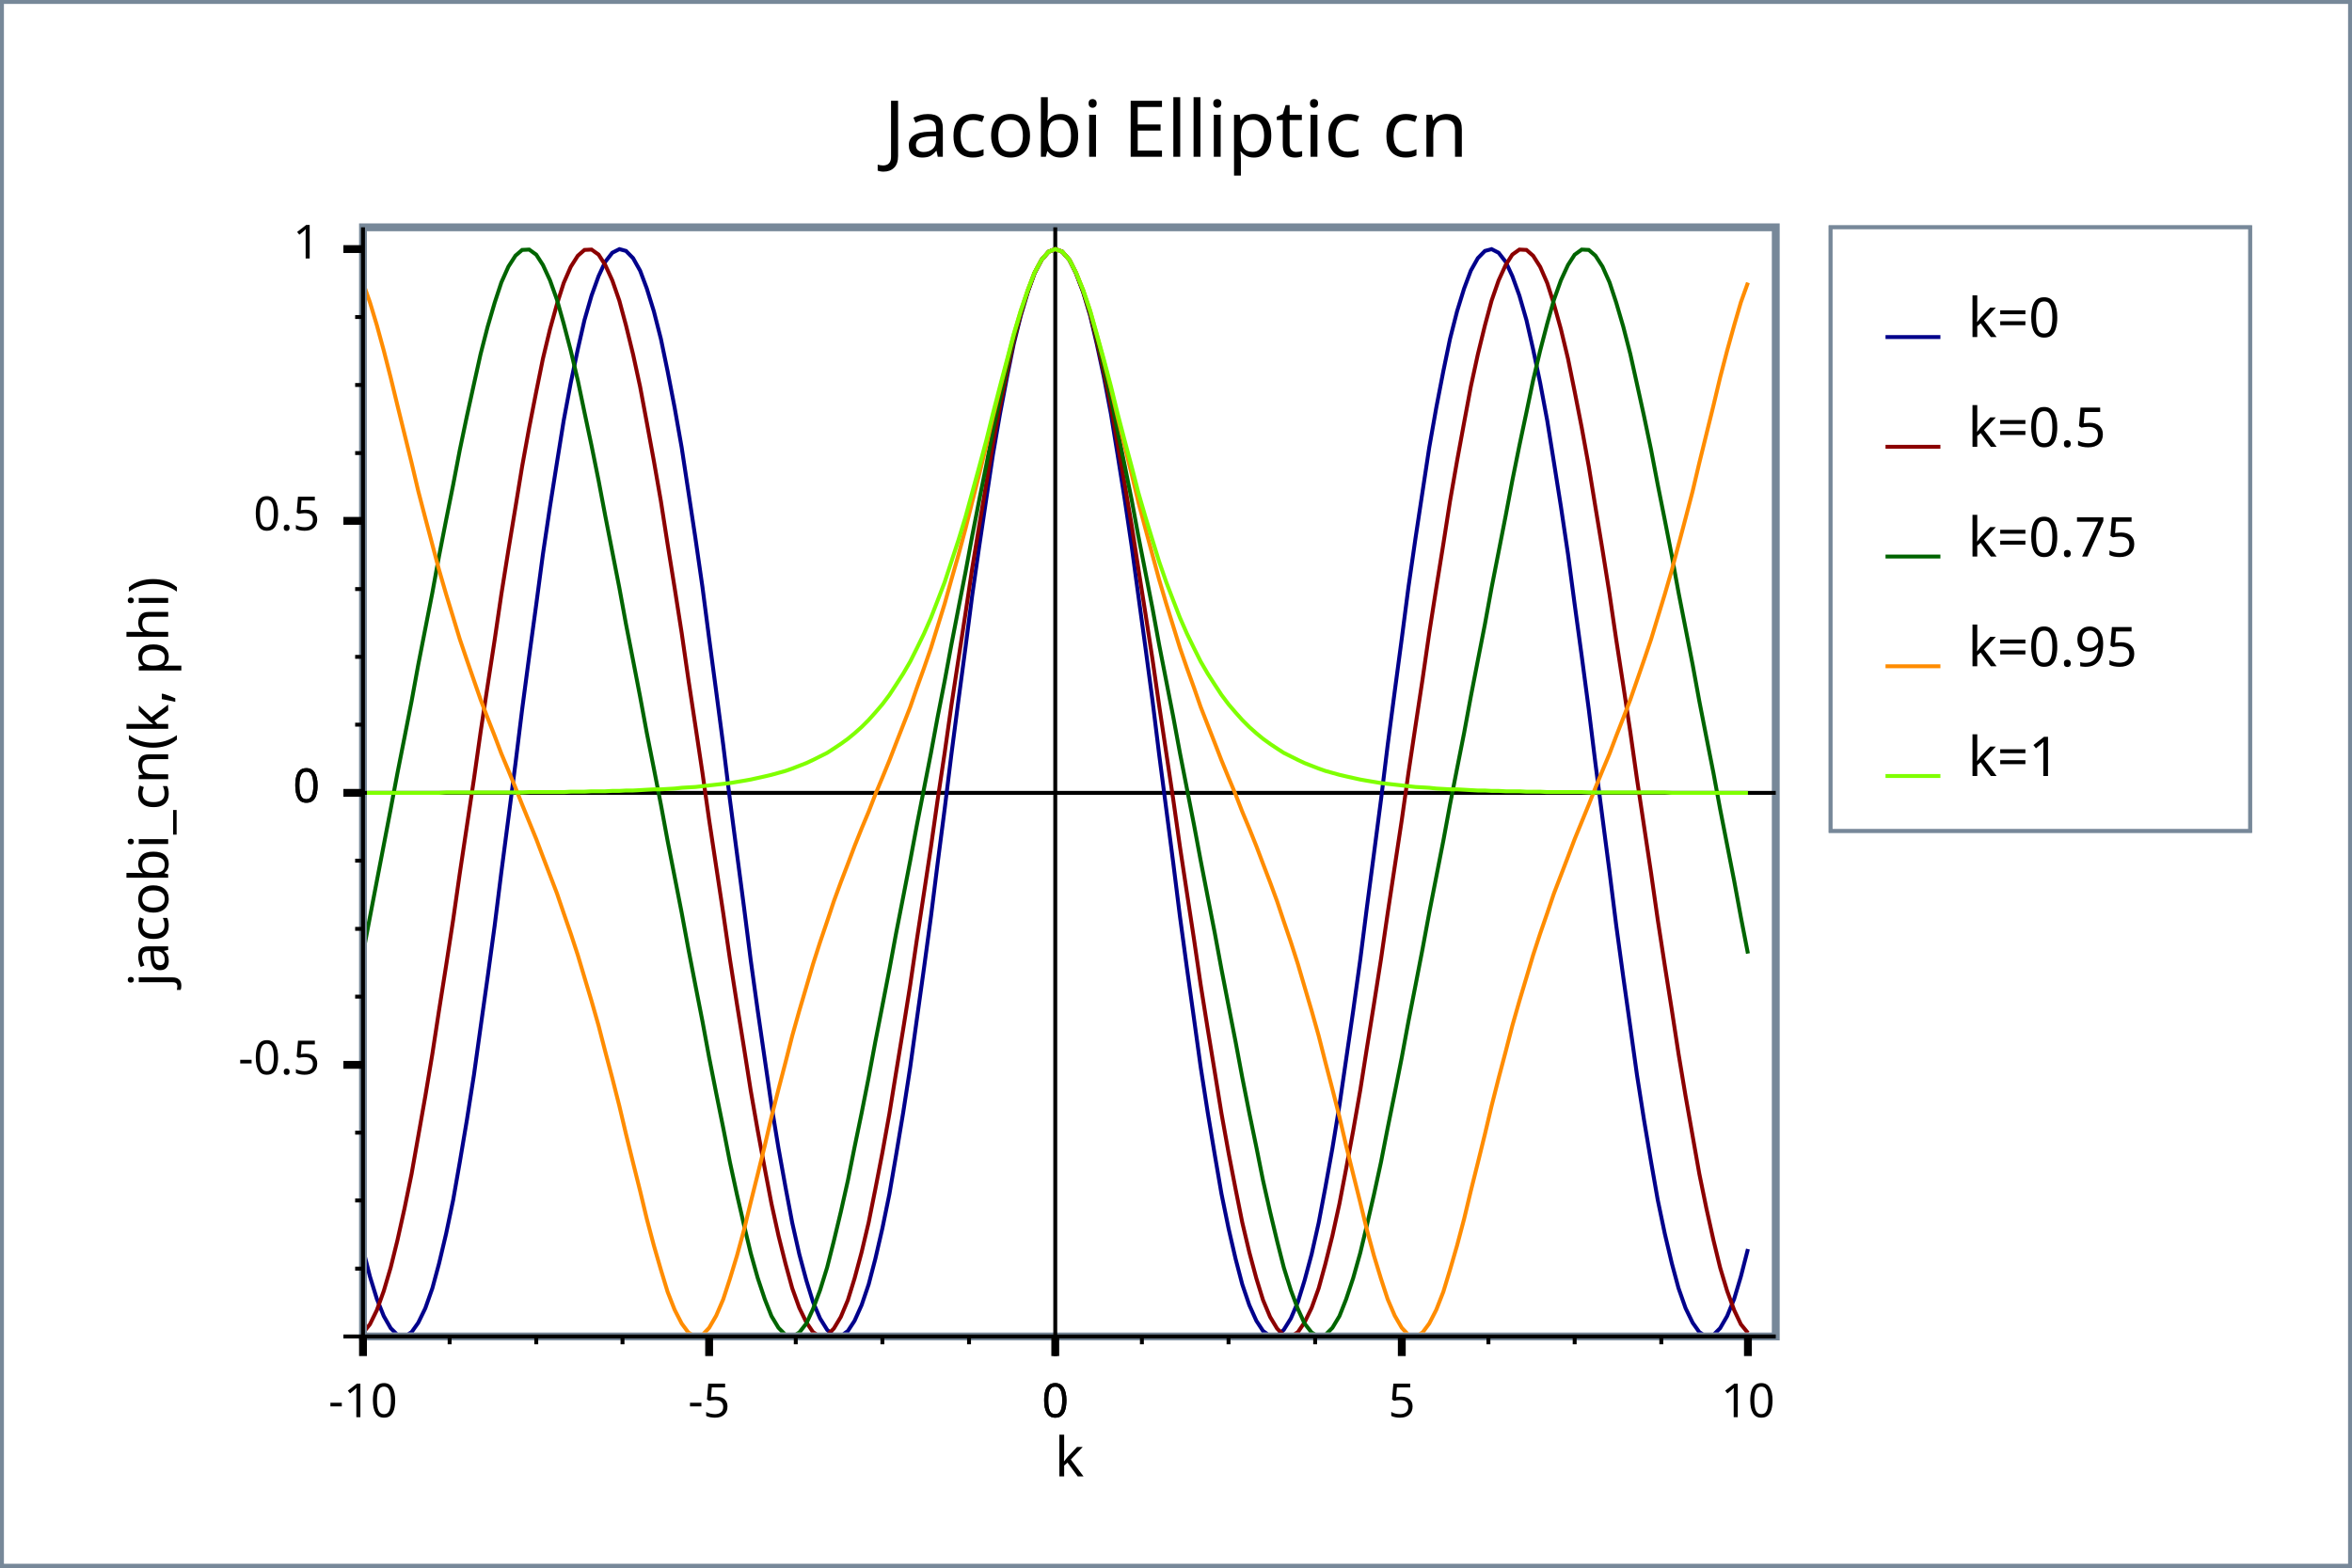
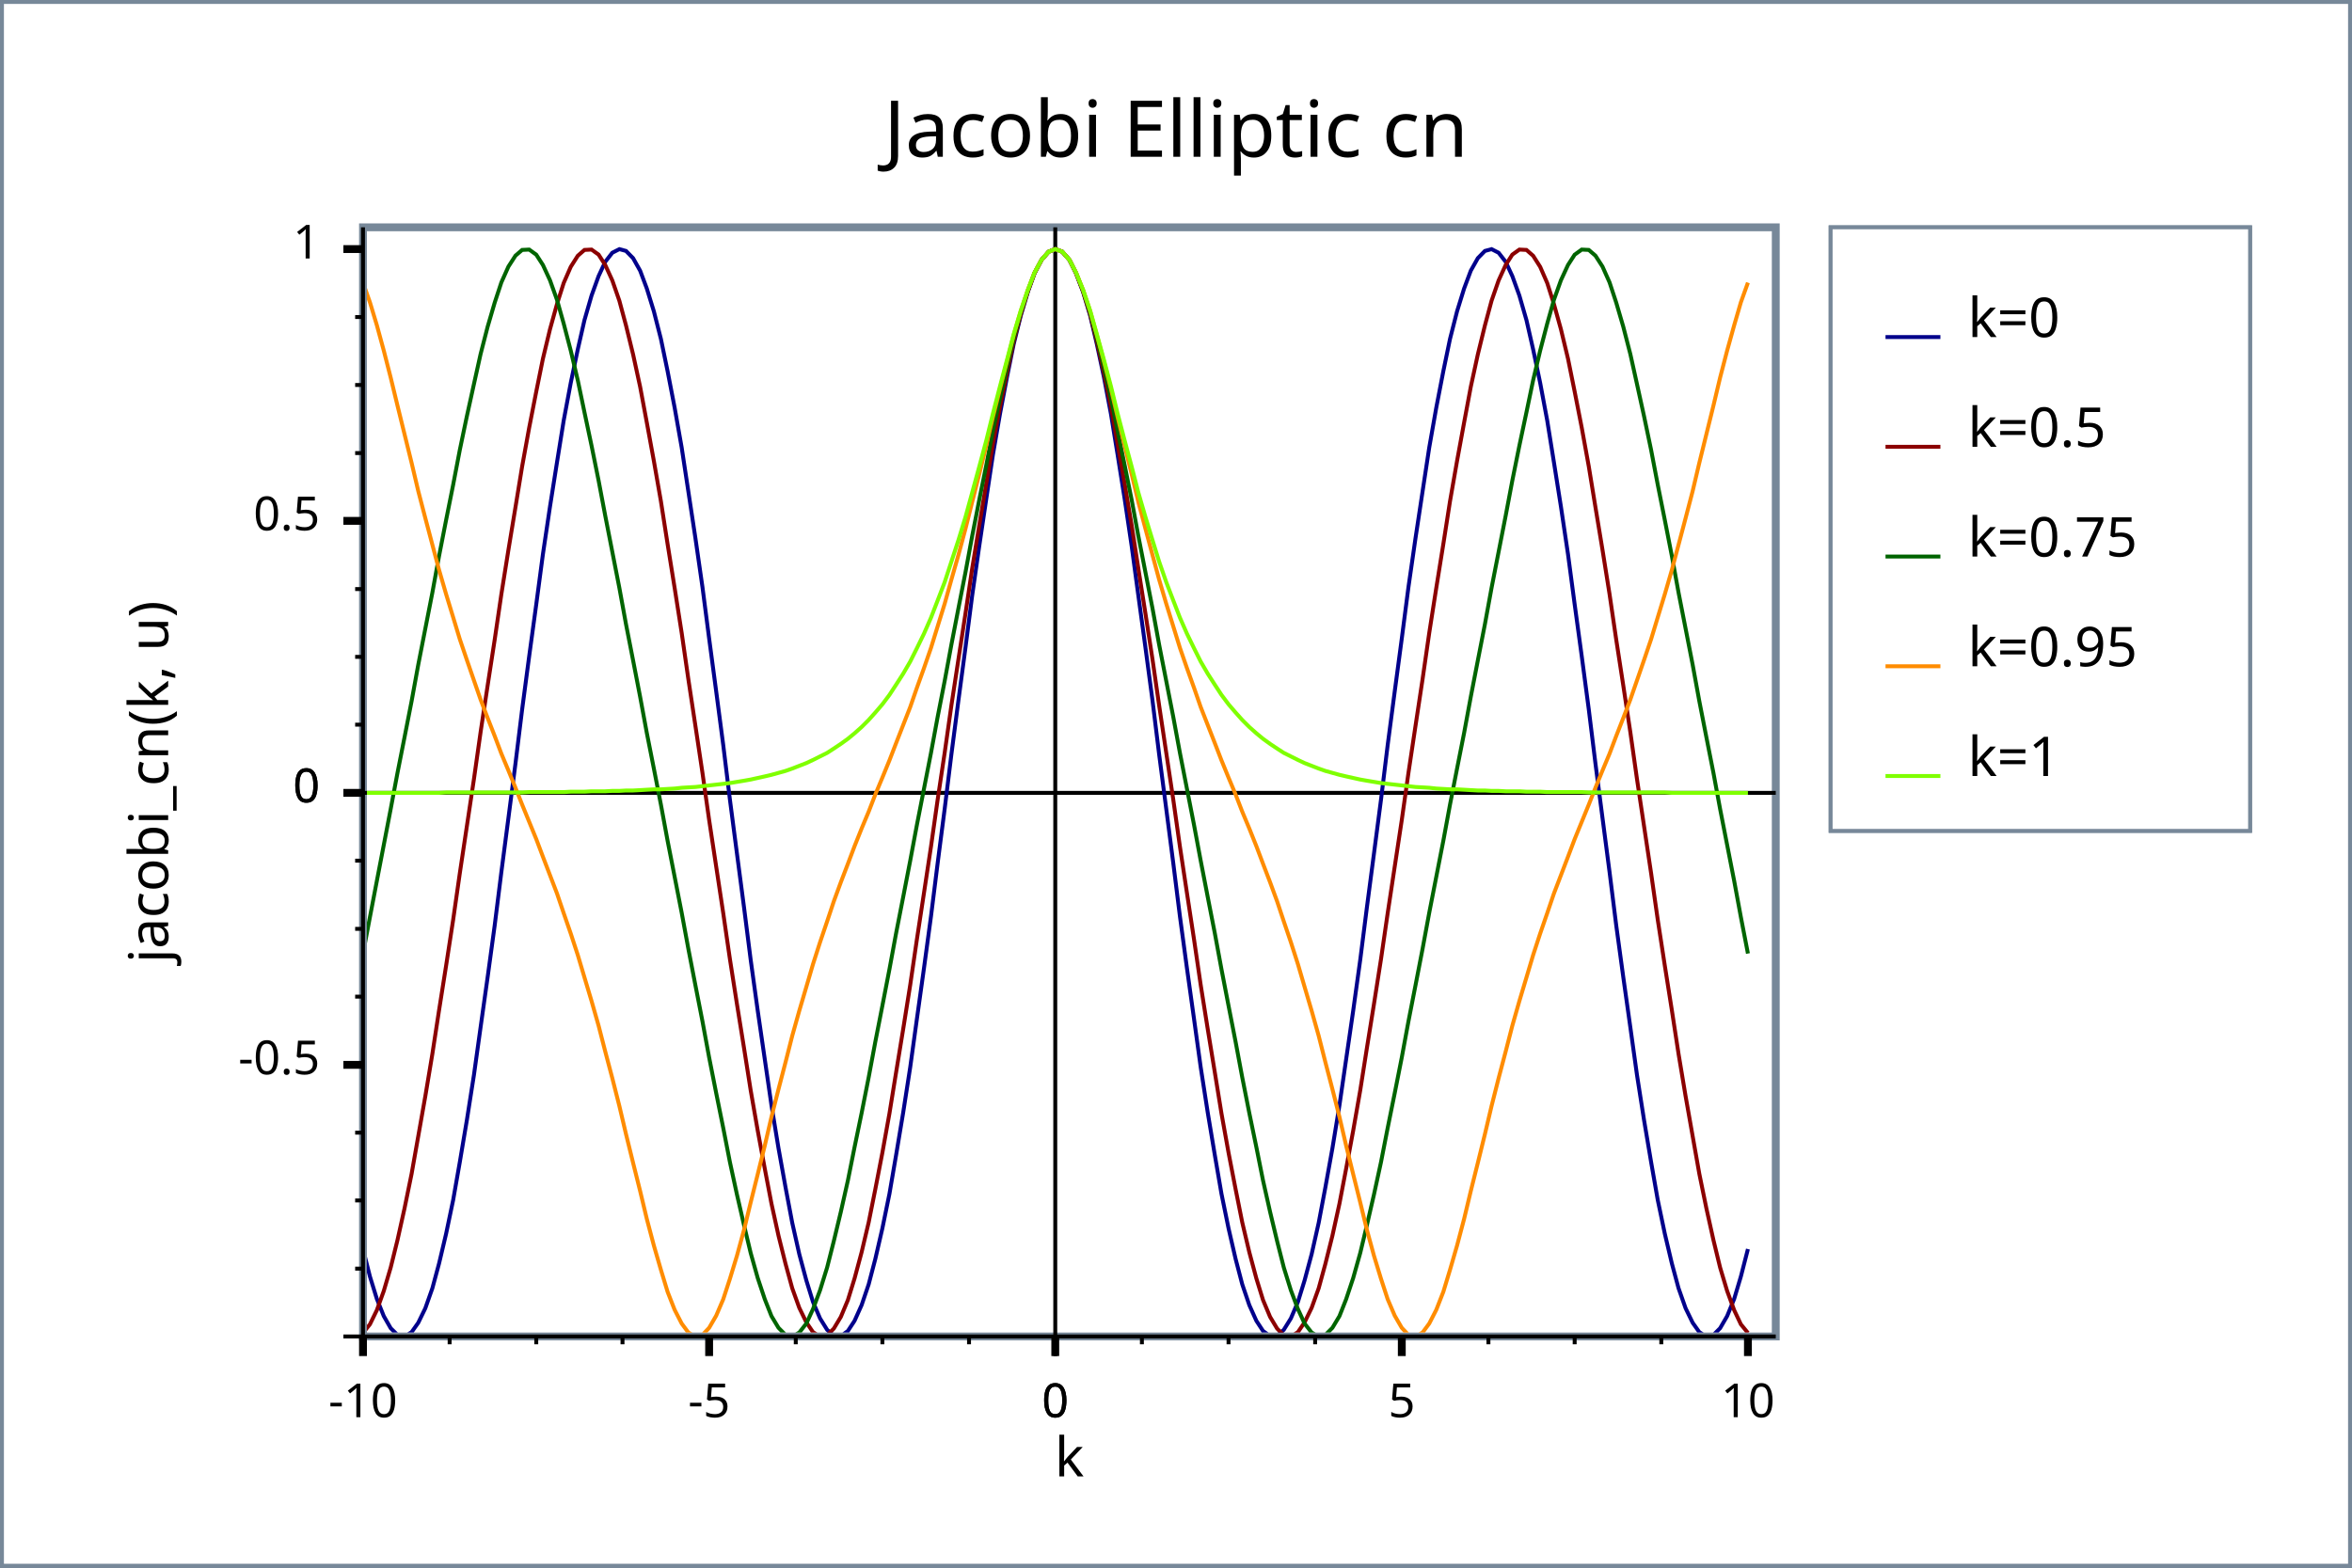
<svg xmlns="http://www.w3.org/2000/svg" width="600" height="400" version="1.1">
  <meta name="copyright" content="John Maddock" />
  <meta name="date" content="2008" />
  <clipPath id="plot_window">
    <rect x="93.6" y="59" width="358.4" height="281" />
  </clipPath>
  <g id="imageBackground" stroke="rgb(119,136,153)" fill="rgb(255,255,255)" stroke-width="2">
    <rect x="0" y="0" width="600" height="400" />
  </g>
  <g id="plotBackground" stroke="rgb(119,136,153)" fill="rgb(255,255,255)" stroke-width="2">
    <rect x="92.6" y="58" width="360.4" height="283" />
  </g>
  <g id="yMinorGrid" stroke="rgb(200,220,255)" stroke-width="0.5" />
  <g id="yMajorGrid" stroke="rgb(200,220,255)" stroke-width="1" />
  <g id="xMinorGrid" stroke="rgb(200,220,255)" stroke-width="0.5" />
  <g id="xMajorGrid" stroke="rgb(200,220,255)" stroke-width="1" />
  <g id="yAxis" stroke="rgb(0,0,0)" stroke-width="1">
    <line x1="269.2" y1="58" x2="269.2" y2="346" />
    <line x1="92.6" y1="58" x2="92.6" y2="341" />
  </g>
  <g id="xAxis" stroke="rgb(0,0,0)" stroke-width="1">
    <line x1="87.6" y1="202.3" x2="453" y2="202.3" />
    <line x1="87.6" y1="341" x2="453" y2="341" />
  </g>
  <g id="yMinorTicks" stroke="rgb(0,0,0)" stroke-width="1">
    <path d="M90.6,184.9 L92.6,184.9 M90.6,167.6 L92.6,167.6 M90.6,150.3 L92.6,150.3 M90.6,115.6 L92.6,115.6 M90.6,98.23 L92.6,98.23 M90.6,80.89 L92.6,80.89 M90.6,202.3 L92.6,202.3 M90.6,219.6 L92.6,219.6 M90.6,237 L92.6,237 M90.6,254.3 L92.6,254.3 M90.6,271.7 L92.6,271.7 M90.6,289 L92.6,289 M90.6,306.3 L92.6,306.3 M90.6,323.7 L92.6,323.7 " fill="none" />
  </g>
  <g id="xMinorTicks" stroke="rgb(0,0,0)" stroke-width="1">
    <path d="M291.3,341 L291.3,343 M313.4,341 L313.4,343 M335.5,341 L335.5,343 M379.7,341 L379.7,343 M401.7,341 L401.7,343 M423.8,341 L423.8,343 M247.2,341 L247.2,343 M225.1,341 L225.1,343 M203,341 L203,343 M158.8,341 L158.8,343 M136.8,341 L136.8,343 M114.7,341 L114.7,343 " fill="none" />
  </g>
  <g id="yMajorTicks" stroke="rgb(0,0,0)" stroke-width="2">
    <path d="M87.6,202.3 L92.6,202.3 M87.6,132.9 L92.6,132.9 M87.6,63.55 L92.6,63.55 M87.6,202.3 L92.6,202.3 M87.6,271.7 L92.6,271.7 " fill="none" />
  </g>
  <g id="xMajorTicks" stroke="rgb(0,0,0)" stroke-width="2">
    <path d="M269.2,341 L269.2,346 M357.6,341 L357.6,346 M445.9,341 L445.9,346 M269.2,341 L269.2,346 M180.9,341 L180.9,346 M92.6,341 L92.6,346 " fill="none" />
  </g>
  <g id="xTicksValues">
    <text x="269.2" y="361.6" text-anchor="middle" font-size="12" font-family="Verdana">0</text>
    <text x="357.6" y="361.6" text-anchor="middle" font-size="12" font-family="Verdana">5</text>
    <text x="445.9" y="361.6" text-anchor="middle" font-size="12" font-family="Verdana">10</text>
    <text x="269.2" y="361.6" text-anchor="middle" font-size="12" font-family="Verdana">0</text>
    <text x="180.9" y="361.6" text-anchor="middle" font-size="12" font-family="Verdana">-5</text>
    <text x="92.6" y="361.6" text-anchor="middle" font-size="12" font-family="Verdana">-10</text>
  </g>
  <g id="yTicksValues">
    <text x="81.6" y="204.7" text-anchor="end" font-size="12" font-family="Verdana">0</text>
    <text x="81.6" y="135.3" text-anchor="end" font-size="12" font-family="Verdana">0.5</text>
    <text x="81.6" y="65.95" text-anchor="end" font-size="12" font-family="Verdana">1</text>
    <text x="81.6" y="204.7" text-anchor="end" font-size="12" font-family="Verdana">0</text>
    <text x="81.6" y="274.1" text-anchor="end" font-size="12" font-family="Verdana">-0.5</text>
  </g>
  <g id="yLabel">
-     <text x="42.9" y="199.5" text-anchor="middle" transform="rotate(-90 42.9 199.5 )" font-size="14" font-family="Verdana">jacobi_cn(k, phi)</text>
+     <text x="42.9" y="199.5" text-anchor="middle" transform="rotate(-90 42.9 199.5 )" font-size="14" font-family="Verdana">jacobi_cn(k, u)</text>
  </g>
  <g id="xLabel">
    <text x="272.8" y="376.7" text-anchor="middle" font-size="14" font-family="Verdana">k</text>
  </g>
  <g id="plotLines" stroke-width="2">
    <g clip-path="url(#plot_window)" stroke="rgb(0,0,139)" stroke-width="1">
      <path d="M92.6,318.7 L94.37,325.7 L96.13,331.4 L97.9,335.8 L99.67,338.9 L101.4,340.6 L103.2,341 L105,339.9 L106.7,337.5 L108.5,333.8 L110.3,328.7 L112,322.4 L113.8,314.8 L115.6,306.2 L117.3,296.5 L119.1,285.8 L120.9,274.3 L122.6,262.1 L124.4,249.3 L126.2,236.1 L127.9,222.5 L129.7,208.7 L131.5,194.8 L133.2,181 L135,167.4 L136.8,154.2 L138.5,141.4 L140.3,129.3 L142.1,117.9 L143.8,107.3 L145.6,97.69 L147.4,89.12 L149.1,81.67 L150.9,75.43 L152.7,70.45 L154.4,66.8 L156.2,64.49 L158,63.57 L159.7,64.03 L161.5,65.87 L163.3,69.07 L165,73.61 L166.8,79.43 L168.6,86.48 L170.3,94.69 L172.1,104 L173.9,114.2 L175.6,125.4 L177.4,137.3 L179.2,149.8 L180.9,162.9 L182.7,176.4 L184.5,190.1 L186.2,204 L188,217.8 L189.8,231.5 L191.5,244.9 L193.3,257.9 L195.1,270.3 L196.8,282 L198.6,293 L200.4,303 L202.1,312 L203.9,320 L205.7,326.7 L207.4,332.2 L209.2,336.4 L211,339.3 L212.7,340.8 L214.5,340.9 L216.3,339.6 L218,337 L219.8,333 L221.6,327.7 L223.3,321.2 L225.1,313.4 L226.9,304.6 L228.6,294.7 L230.4,283.9 L232.2,272.3 L233.9,260 L235.7,247.1 L237.5,233.8 L239.2,220.2 L241,206.3 L242.7,192.5 L244.5,178.7 L246.3,165.2 L248,152 L249.8,139.4 L251.6,127.3 L253.3,116 L255.1,105.6 L256.9,96.17 L258.6,87.78 L260.4,80.53 L262.2,74.5 L263.9,69.75 L265.7,66.31 L267.5,64.24 L269.2,63.55 L271,64.24 L272.8,66.31 L274.5,69.75 L276.3,74.5 L278.1,80.53 L279.8,87.78 L281.6,96.17 L283.4,105.6 L285.1,116 L286.9,127.3 L288.7,139.4 L290.4,152 L292.2,165.2 L294,178.7 L295.7,192.5 L297.5,206.3 L299.3,220.2 L301,233.8 L302.8,247.1 L304.6,260 L306.3,272.3 L308.1,283.9 L309.9,294.7 L311.6,304.6 L313.4,313.4 L315.2,321.2 L316.9,327.7 L318.7,333 L320.5,337 L322.2,339.6 L324,340.9 L325.8,340.8 L327.5,339.3 L329.3,336.4 L331.1,332.2 L332.8,326.7 L334.6,320 L336.4,312 L338.1,303 L339.9,293 L341.7,282 L343.4,270.3 L345.2,257.9 L347,244.9 L348.7,231.5 L350.5,217.8 L352.3,204 L354,190.1 L355.8,176.4 L357.6,162.9 L359.3,149.8 L361.1,137.3 L362.9,125.4 L364.6,114.2 L366.4,104 L368.2,94.69 L369.9,86.48 L371.7,79.43 L373.5,73.61 L375.2,69.07 L377,65.87 L378.8,64.03 L380.5,63.57 L382.3,64.49 L384.1,66.8 L385.8,70.45 L387.6,75.43 L389.4,81.67 L391.1,89.12 L392.9,97.69 L394.7,107.3 L396.4,117.9 L398.2,129.3 L400,141.4 L401.7,154.2 L403.5,167.4 L405.3,181 L407,194.8 L408.8,208.7 L410.6,222.5 L412.3,236.1 L414.1,249.3 L415.9,262.1 L417.6,274.3 L419.4,285.8 L421.2,296.5 L422.9,306.2 L424.7,314.8 L426.5,322.4 L428.2,328.7 L430,333.8 L431.8,337.5 L433.5,339.9 L435.3,341 L437.1,340.6 L438.8,338.9 L440.6,335.8 L442.4,331.4 L444.1,325.7 L445.9,318.7 " fill="none" />
    </g>
    <g clip-path="url(#plot_window)" stroke="rgb(139,0,0)" stroke-width="1">
      <path d="M92.6,340.1 L94.37,337.9 L96.13,334.3 L97.9,329.4 L99.67,323.4 L101.4,316.4 L103.2,308.3 L105,299.5 L106.7,289.9 L108.5,279.7 L110.3,268.9 L112,257.8 L113.8,246.4 L115.6,234.7 L117.3,222.8 L119.1,210.8 L120.9,198.8 L122.6,186.8 L124.4,174.9 L126.2,163.2 L127.9,151.6 L129.7,140.3 L131.5,129.4 L133.2,119 L135,109.1 L136.8,99.92 L138.5,91.52 L140.3,84.03 L142.1,77.55 L143.8,72.21 L145.6,68.08 L147.4,65.25 L149.1,63.77 L150.9,63.68 L152.7,64.96 L154.4,67.61 L156.2,71.55 L158,76.74 L159.7,83.06 L161.5,90.42 L163.3,98.7 L165,107.8 L166.8,117.6 L168.6,127.9 L170.3,138.8 L172.1,150 L173.9,161.5 L175.6,173.3 L177.4,185.2 L179.2,197.2 L180.9,209.2 L182.7,221.1 L184.5,233 L186.2,244.7 L188,256.2 L189.8,267.4 L191.5,278.2 L193.3,288.5 L195.1,298.2 L196.8,307.1 L198.6,315.3 L200.4,322.5 L202.1,328.7 L203.9,333.7 L205.7,337.4 L207.4,339.9 L209.2,341 L211,340.7 L212.7,339 L214.5,336 L216.3,331.7 L218,326.2 L219.8,319.5 L221.6,311.9 L223.3,303.4 L225.1,294.1 L226.9,284.1 L228.6,273.6 L230.4,262.6 L232.2,251.3 L233.9,239.7 L235.7,227.9 L237.5,216 L239.2,204 L241,192 L242.7,180 L244.5,168.2 L246.3,156.5 L248,145.1 L249.8,134.1 L251.6,123.4 L253.3,113.3 L255.1,103.8 L256.9,95.03 L258.6,87.13 L260.4,80.21 L262.2,74.36 L263.9,69.7 L265.7,66.31 L267.5,64.24 L269.2,63.55 L271,64.24 L272.8,66.31 L274.5,69.7 L276.3,74.36 L278.1,80.21 L279.8,87.13 L281.6,95.03 L283.4,103.8 L285.1,113.3 L286.9,123.4 L288.7,134.1 L290.4,145.1 L292.2,156.5 L294,168.2 L295.7,180 L297.5,192 L299.3,204 L301,216 L302.8,227.9 L304.6,239.7 L306.3,251.3 L308.1,262.6 L309.9,273.6 L311.6,284.1 L313.4,294.1 L315.2,303.4 L316.9,311.9 L318.7,319.5 L320.5,326.2 L322.2,331.7 L324,336 L325.8,339 L327.5,340.7 L329.3,341 L331.1,339.9 L332.8,337.4 L334.6,333.7 L336.4,328.7 L338.1,322.5 L339.9,315.3 L341.7,307.1 L343.4,298.2 L345.2,288.5 L347,278.2 L348.7,267.4 L350.5,256.2 L352.3,244.7 L354,233 L355.8,221.1 L357.6,209.2 L359.3,197.2 L361.1,185.2 L362.9,173.3 L364.6,161.5 L366.4,150 L368.2,138.8 L369.9,127.9 L371.7,117.6 L373.5,107.8 L375.2,98.7 L377,90.42 L378.8,83.06 L380.5,76.74 L382.3,71.55 L384.1,67.61 L385.8,64.96 L387.6,63.68 L389.4,63.77 L391.1,65.25 L392.9,68.08 L394.7,72.21 L396.4,77.55 L398.2,84.03 L400,91.52 L401.7,99.92 L403.5,109.1 L405.3,119 L407,129.4 L408.8,140.3 L410.6,151.6 L412.3,163.2 L414.1,174.9 L415.9,186.8 L417.6,198.8 L419.4,210.8 L421.2,222.8 L422.9,234.7 L424.7,246.4 L426.5,257.8 L428.2,268.9 L430,279.7 L431.8,289.9 L433.5,299.5 L435.3,308.3 L437.1,316.4 L438.8,323.4 L440.6,329.4 L442.4,334.3 L444.1,337.9 L445.9,340.1 " fill="none" />
    </g>
    <g clip-path="url(#plot_window)" stroke="rgb(0,100,0)" stroke-width="1">
      <path d="M92.6,243.3 L94.37,234 L96.13,224.8 L97.9,215.6 L99.67,206.4 L101.4,197.2 L103.2,188.1 L105,178.9 L106.7,169.6 L108.5,160.4 L110.3,151.2 L112,141.9 L113.8,132.7 L115.6,123.7 L117.3,114.8 L119.1,106.2 L120.9,98.01 L122.6,90.34 L124.4,83.36 L126.2,77.21 L127.9,72.05 L129.7,68.02 L131.5,65.23 L133.2,63.77 L135,63.68 L136.8,64.98 L138.5,67.61 L140.3,71.5 L142.1,76.53 L143.8,82.57 L145.6,89.46 L147.4,97.05 L149.1,105.2 L150.9,113.7 L152.7,122.6 L154.4,131.6 L156.2,140.8 L158,150 L159.7,159.3 L161.5,168.5 L163.3,177.8 L165,187 L166.8,196.1 L168.6,205.3 L170.3,214.5 L172.1,223.7 L173.9,232.9 L175.6,242.1 L177.4,251.4 L179.2,260.6 L180.9,269.8 L182.7,278.9 L184.5,287.8 L186.2,296.5 L188,304.8 L189.8,312.6 L191.5,319.7 L193.3,326.1 L195.1,331.5 L196.8,335.8 L198.6,338.8 L200.4,340.6 L202.1,341 L203.9,340 L205.7,337.7 L207.4,334 L209.2,329.2 L211,323.4 L212.7,316.7 L214.5,309.2 L216.3,301.2 L218,292.7 L219.8,284 L221.6,274.9 L223.3,265.8 L225.1,256.6 L226.9,247.3 L228.6,238.1 L230.4,228.9 L232.2,219.6 L233.9,210.5 L235.7,201.3 L237.5,192.1 L239.2,182.9 L241,173.7 L242.7,164.5 L244.5,155.2 L246.3,146 L248,136.8 L249.8,127.6 L251.6,118.7 L253.3,109.9 L255.1,101.6 L256.9,93.64 L258.6,86.34 L260.4,79.8 L262.2,74.19 L263.9,69.64 L265.7,66.29 L267.5,64.24 L269.2,63.55 L271,64.24 L272.8,66.29 L274.5,69.64 L276.3,74.19 L278.1,79.8 L279.8,86.34 L281.6,93.64 L283.4,101.6 L285.1,109.9 L286.9,118.7 L288.7,127.6 L290.4,136.8 L292.2,146 L294,155.2 L295.7,164.5 L297.5,173.7 L299.3,182.9 L301,192.1 L302.8,201.3 L304.6,210.5 L306.3,219.6 L308.1,228.9 L309.9,238.1 L311.6,247.3 L313.4,256.6 L315.2,265.8 L316.9,274.9 L318.7,284 L320.5,292.7 L322.2,301.2 L324,309.2 L325.8,316.7 L327.5,323.4 L329.3,329.2 L331.1,334 L332.8,337.7 L334.6,340 L336.4,341 L338.1,340.6 L339.9,338.8 L341.7,335.8 L343.4,331.5 L345.2,326.1 L347,319.7 L348.7,312.6 L350.5,304.8 L352.3,296.5 L354,287.8 L355.8,278.9 L357.6,269.8 L359.3,260.6 L361.1,251.4 L362.9,242.1 L364.6,232.9 L366.4,223.7 L368.2,214.5 L369.9,205.3 L371.7,196.1 L373.5,187 L375.2,177.8 L377,168.5 L378.8,159.3 L380.5,150 L382.3,140.8 L384.1,131.6 L385.8,122.6 L387.6,113.7 L389.4,105.2 L391.1,97.05 L392.9,89.46 L394.7,82.57 L396.4,76.53 L398.2,71.5 L400,67.61 L401.7,64.98 L403.5,63.68 L405.3,63.77 L407,65.23 L408.8,68.02 L410.6,72.05 L412.3,77.21 L414.1,83.36 L415.9,90.34 L417.6,98.01 L419.4,106.2 L421.2,114.8 L422.9,123.7 L424.7,132.7 L426.5,141.9 L428.2,151.2 L430,160.4 L431.8,169.6 L433.5,178.9 L435.3,188.1 L437.1,197.2 L438.8,206.4 L440.6,215.6 L442.4,224.8 L444.1,234 L445.9,243.3 " fill="none" />
    </g>
    <g clip-path="url(#plot_window)" stroke="rgb(255,140,0)" stroke-width="1">
      <path d="M92.6,72.12 L94.37,77.13 L96.13,82.97 L97.9,89.45 L99.67,96.36 L101.4,103.5 L103.2,110.8 L105,118.1 L106.7,125.3 L108.5,132.2 L110.3,139 L112,145.4 L113.8,151.6 L115.6,157.5 L117.3,163.1 L119.1,168.4 L120.9,173.6 L122.6,178.5 L124.4,183.2 L126.2,187.8 L127.9,192.3 L129.7,196.6 L131.5,201 L133.2,205.3 L135,209.7 L136.8,214.1 L138.5,218.6 L140.3,223.3 L142.1,228 L143.8,233 L145.6,238.2 L147.4,243.7 L149.1,249.4 L150.9,255.4 L152.7,261.7 L154.4,268.3 L156.2,275.1 L158,282.2 L159.7,289.4 L161.5,296.7 L163.3,303.9 L165,311 L166.8,317.8 L168.6,324 L170.3,329.6 L172.1,334.2 L173.9,337.7 L175.6,340 L177.4,341 L179.2,340.6 L180.9,338.8 L182.7,335.7 L184.5,331.5 L186.2,326.3 L188,320.4 L189.8,313.8 L191.5,306.8 L193.3,299.6 L195.1,292.3 L196.8,285 L198.6,277.9 L200.4,271 L202.1,264.3 L203.9,257.9 L205.7,251.8 L207.4,246 L209.2,240.4 L211,235.1 L212.7,230 L214.5,225.1 L216.3,220.4 L218,215.9 L219.8,211.4 L221.6,207.1 L223.3,202.7 L225.1,198.4 L226.9,194 L228.6,189.6 L230.4,185 L232.2,180.4 L233.9,175.5 L235.7,170.5 L237.5,165.3 L239.2,159.8 L241,154 L242.7,147.9 L244.5,141.6 L246.3,134.9 L248,128.1 L249.8,121 L251.6,113.7 L253.3,106.4 L255.1,99.21 L256.9,92.17 L258.6,85.49 L260.4,79.37 L262.2,74.01 L263.9,69.58 L265.7,66.28 L267.5,64.24 L269.2,63.55 L271,64.24 L272.8,66.28 L274.5,69.58 L276.3,74.01 L278.1,79.37 L279.8,85.49 L281.6,92.17 L283.4,99.21 L285.1,106.4 L286.9,113.7 L288.7,121 L290.4,128.1 L292.2,134.9 L294,141.6 L295.7,147.9 L297.5,154 L299.3,159.8 L301,165.3 L302.8,170.5 L304.6,175.5 L306.3,180.4 L308.1,185 L309.9,189.6 L311.6,194 L313.4,198.4 L315.2,202.7 L316.9,207.1 L318.7,211.4 L320.5,215.9 L322.2,220.4 L324,225.1 L325.8,230 L327.5,235.1 L329.3,240.4 L331.1,246 L332.8,251.8 L334.6,257.9 L336.4,264.3 L338.1,271 L339.9,277.9 L341.7,285 L343.4,292.3 L345.2,299.6 L347,306.8 L348.7,313.8 L350.5,320.4 L352.3,326.3 L354,331.5 L355.8,335.7 L357.6,338.8 L359.3,340.6 L361.1,341 L362.9,340 L364.6,337.7 L366.4,334.2 L368.2,329.6 L369.9,324 L371.7,317.8 L373.5,311 L375.2,303.9 L377,296.7 L378.8,289.4 L380.5,282.2 L382.3,275.1 L384.1,268.3 L385.8,261.7 L387.6,255.4 L389.4,249.4 L391.1,243.7 L392.9,238.2 L394.7,233 L396.4,228 L398.2,223.3 L400,218.6 L401.7,214.1 L403.5,209.7 L405.3,205.3 L407,201 L408.8,196.6 L410.6,192.3 L412.3,187.8 L414.1,183.2 L415.9,178.5 L417.6,173.6 L419.4,168.4 L421.2,163.1 L422.9,157.5 L424.7,151.6 L426.5,145.4 L428.2,139 L430,132.2 L431.8,125.3 L433.5,118.1 L435.3,110.8 L437.1,103.5 L438.8,96.36 L440.6,89.45 L442.4,82.97 L444.1,77.13 L445.9,72.12 " fill="none" />
    </g>
    <g clip-path="url(#plot_window)" stroke="rgb(127,255,0)" stroke-width="1">
      <path d="M92.6,202.3 L94.37,202.3 L96.13,202.3 L97.9,202.3 L99.67,202.3 L101.4,202.3 L103.2,202.3 L105,202.3 L106.7,202.3 L108.5,202.3 L110.3,202.3 L112,202.3 L113.8,202.2 L115.6,202.2 L117.3,202.2 L119.1,202.2 L120.9,202.2 L122.6,202.2 L124.4,202.2 L126.2,202.2 L127.9,202.2 L129.7,202.2 L131.5,202.2 L133.2,202.2 L135,202.1 L136.8,202.1 L138.5,202.1 L140.3,202.1 L142.1,202.1 L143.8,202.1 L145.6,202 L147.4,202 L149.1,202 L150.9,201.9 L152.7,201.9 L154.4,201.9 L156.2,201.8 L158,201.8 L159.7,201.7 L161.5,201.7 L163.3,201.6 L165,201.5 L166.8,201.4 L168.6,201.4 L170.3,201.3 L172.1,201.2 L173.9,201 L175.6,200.9 L177.4,200.8 L179.2,200.6 L180.9,200.4 L182.7,200.2 L184.5,200 L186.2,199.8 L188,199.5 L189.8,199.2 L191.5,198.9 L193.3,198.5 L195.1,198.1 L196.8,197.7 L198.6,197.2 L200.4,196.7 L202.1,196.1 L203.9,195.4 L205.7,194.7 L207.4,193.9 L209.2,193 L211,192.1 L212.7,191 L214.5,189.8 L216.3,188.5 L218,187.1 L219.8,185.5 L221.6,183.7 L223.3,181.8 L225.1,179.7 L226.9,177.3 L228.6,174.7 L230.4,171.9 L232.2,168.8 L233.9,165.4 L235.7,161.7 L237.5,157.6 L239.2,153.2 L241,148.5 L242.7,143.3 L244.5,137.8 L246.3,131.9 L248,125.7 L249.8,119.1 L251.6,112.4 L253.3,105.5 L255.1,98.55 L256.9,91.75 L258.6,85.25 L260.4,79.25 L262.2,73.95 L263.9,69.57 L265.7,66.28 L267.5,64.24 L269.2,63.55 L271,64.24 L272.8,66.28 L274.5,69.57 L276.3,73.95 L278.1,79.25 L279.8,85.25 L281.6,91.75 L283.4,98.55 L285.1,105.5 L286.9,112.4 L288.7,119.1 L290.4,125.7 L292.2,131.9 L294,137.8 L295.7,143.3 L297.5,148.5 L299.3,153.2 L301,157.6 L302.8,161.7 L304.6,165.4 L306.3,168.8 L308.1,171.9 L309.9,174.7 L311.6,177.3 L313.4,179.7 L315.2,181.8 L316.9,183.7 L318.7,185.5 L320.5,187.1 L322.2,188.5 L324,189.8 L325.8,191 L327.5,192.1 L329.3,193 L331.1,193.9 L332.8,194.7 L334.6,195.4 L336.4,196.1 L338.1,196.7 L339.9,197.2 L341.7,197.7 L343.4,198.1 L345.2,198.5 L347,198.9 L348.7,199.2 L350.5,199.5 L352.3,199.8 L354,200 L355.8,200.2 L357.6,200.4 L359.3,200.6 L361.1,200.8 L362.9,200.9 L364.6,201 L366.4,201.2 L368.2,201.3 L369.9,201.4 L371.7,201.4 L373.5,201.5 L375.2,201.6 L377,201.7 L378.8,201.7 L380.5,201.8 L382.3,201.8 L384.1,201.9 L385.8,201.9 L387.6,201.9 L389.4,202 L391.1,202 L392.9,202 L394.7,202.1 L396.4,202.1 L398.2,202.1 L400,202.1 L401.7,202.1 L403.5,202.1 L405.3,202.2 L407,202.2 L408.8,202.2 L410.6,202.2 L412.3,202.2 L414.1,202.2 L415.9,202.2 L417.6,202.2 L419.4,202.2 L421.2,202.2 L422.9,202.2 L424.7,202.2 L426.5,202.3 L428.2,202.3 L430,202.3 L431.8,202.3 L433.5,202.3 L435.3,202.3 L437.1,202.3 L438.8,202.3 L440.6,202.3 L442.4,202.3 L444.1,202.3 L445.9,202.3 " fill="none" />
    </g>
  </g>
  <g id="plotPoints" clip-path="url(#plot_window)" />
  <g id="legendBackground" stroke="rgb(119,136,153)" fill="rgb(255,255,255)" stroke-width="1">
    <rect x="467" y="58" width="107" height="154" />
    <rect x="467" y="58" width="107" height="154" />
  </g>
  <g id="legendPoints">
    <g stroke="rgb(0,0,139)" fill="rgb(255,255,255)" stroke-width="1">
      <line x1="481" y1="86" x2="495" y2="86" />
    </g>
    <g stroke="rgb(139,0,0)" fill="rgb(255,255,255)" stroke-width="1">
      <line x1="481" y1="114" x2="495" y2="114" />
    </g>
    <g stroke="rgb(0,100,0)" fill="rgb(255,255,255)" stroke-width="1">
      <line x1="481" y1="142" x2="495" y2="142" />
    </g>
    <g stroke="rgb(255,140,0)" fill="rgb(255,255,255)" stroke-width="1">
      <line x1="481" y1="170" x2="495" y2="170" />
    </g>
    <g stroke="rgb(127,255,0)" fill="rgb(255,255,255)" stroke-width="1">
      <line x1="481" y1="198" x2="495" y2="198" />
    </g>
  </g>
  <g id="legendText">
    <text x="502" y="86" font-size="14" font-family="Verdana">k=0</text>
    <text x="502" y="114" font-size="14" font-family="Verdana">k=0.5</text>
    <text x="502" y="142" font-size="14" font-family="Verdana">k=0.75</text>
    <text x="502" y="170" font-size="14" font-family="Verdana">k=0.95</text>
    <text x="502" y="198" font-size="14" font-family="Verdana">k=1</text>
  </g>
  <g id="title">
    <text x="300" y="40" text-anchor="middle" font-size="20" font-family="Verdana">Jacobi Elliptic cn</text>
  </g>
  <g id="plotXValues" />
  <g id="plotYValues" />
</svg>
